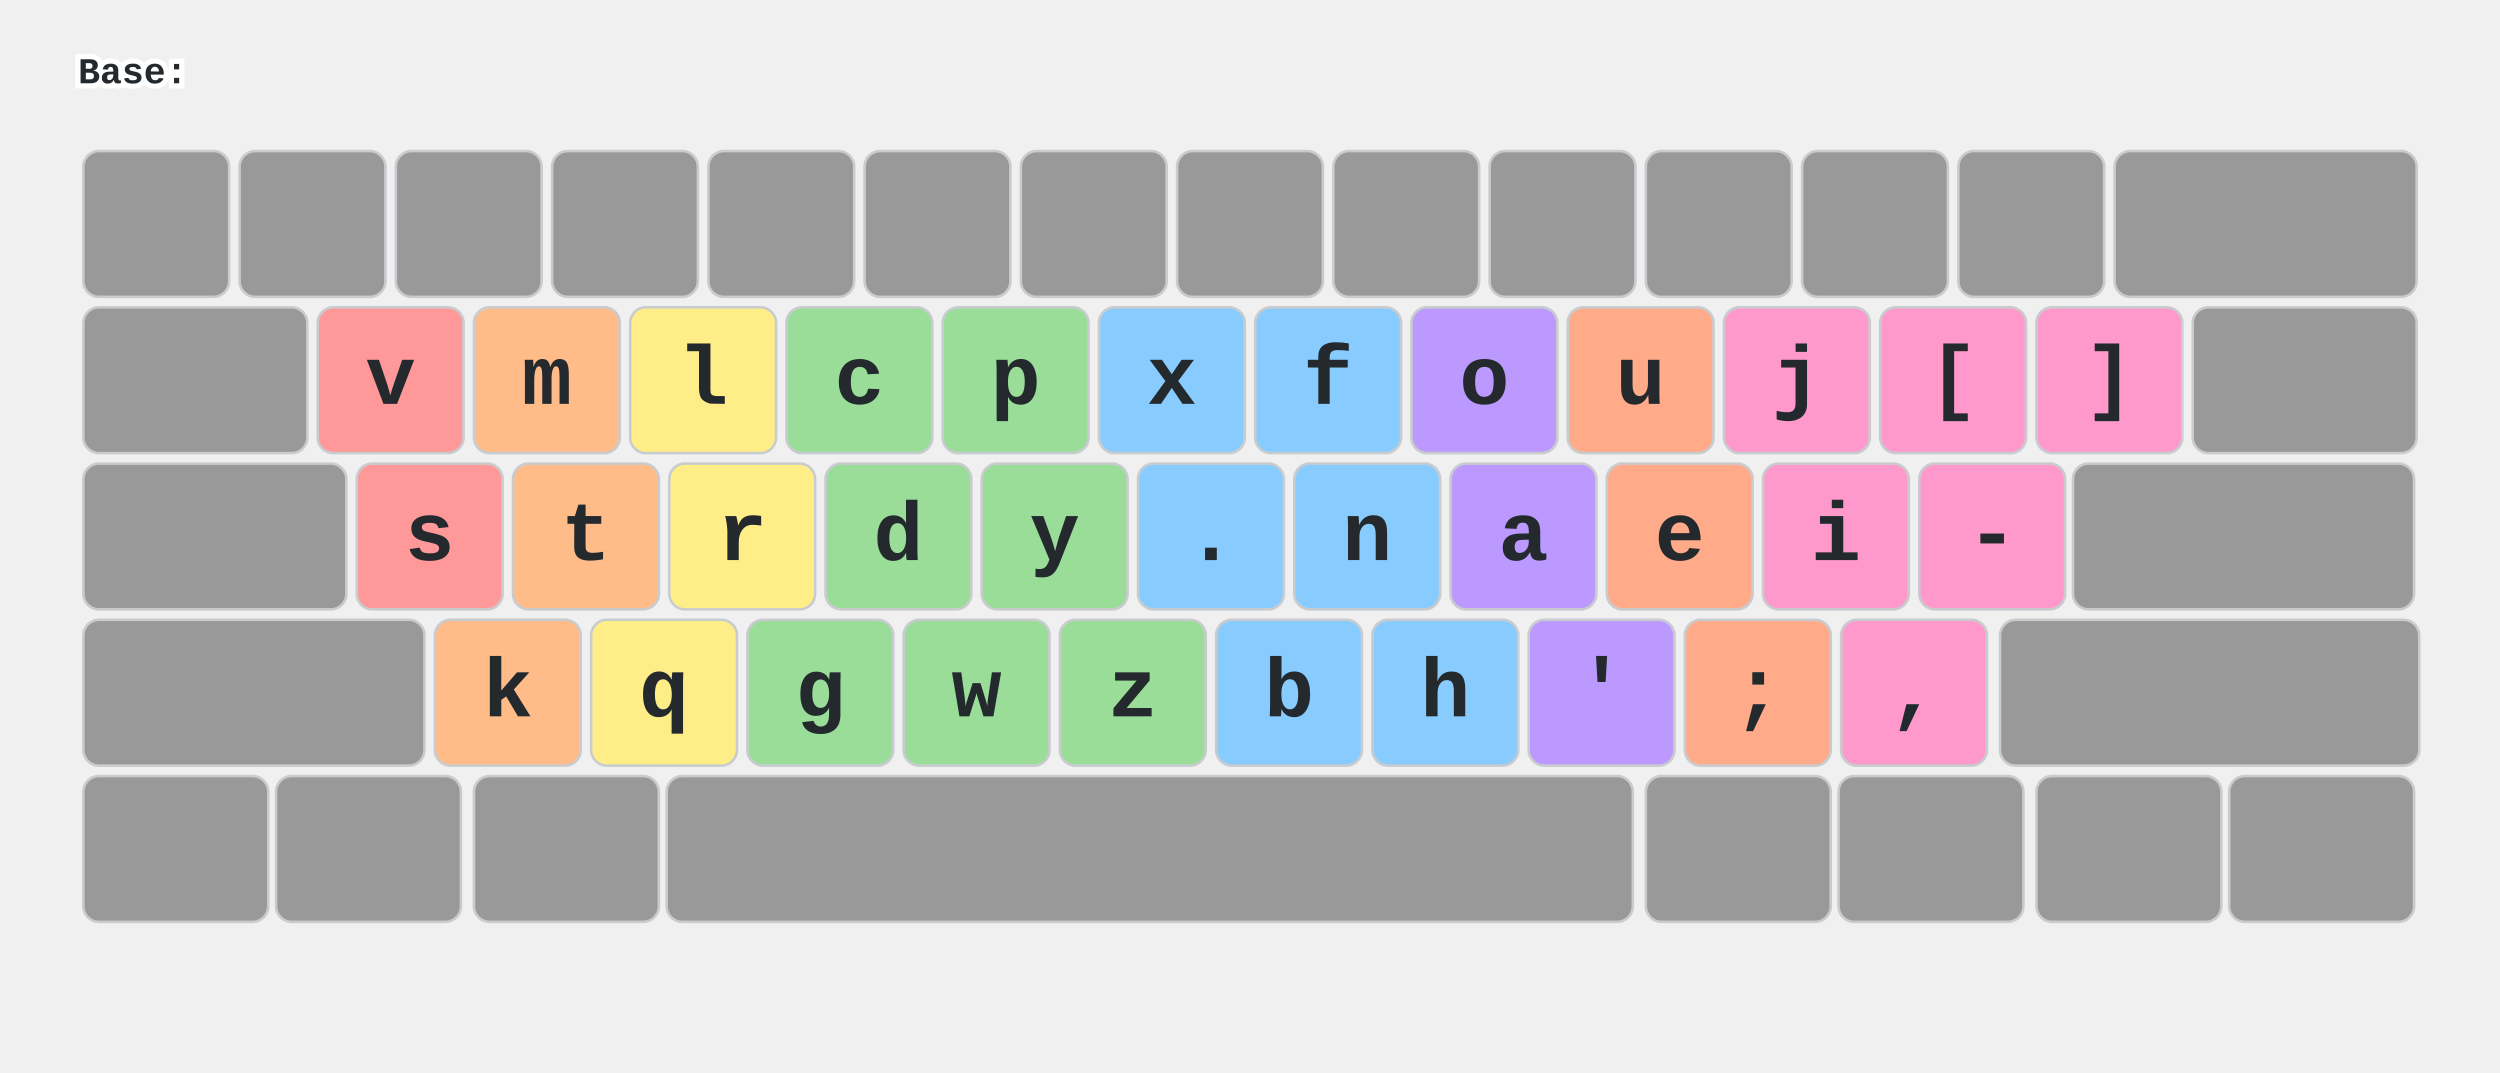
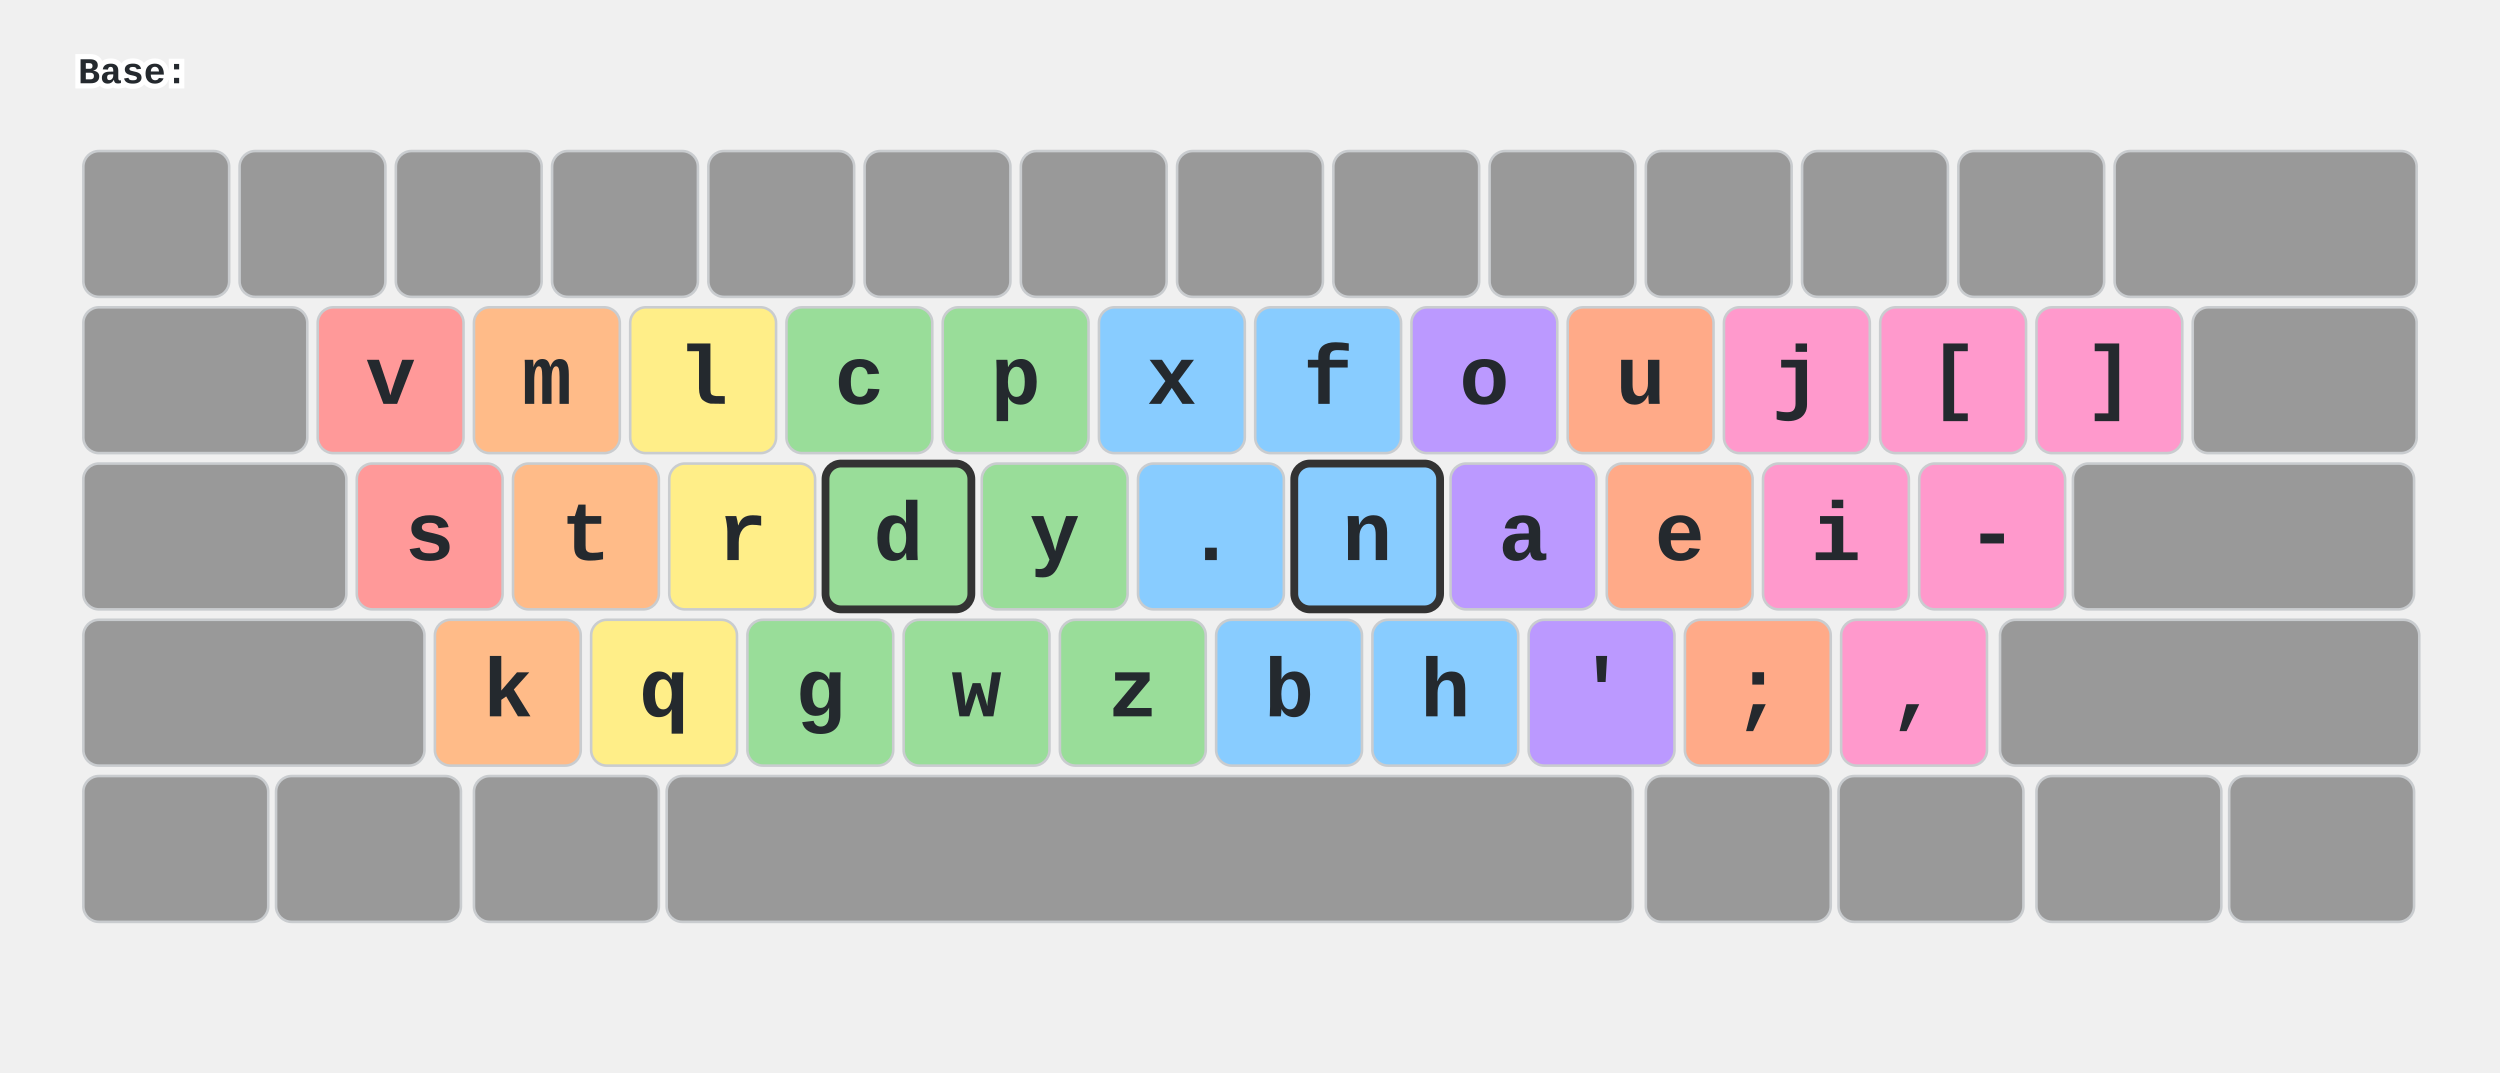
<svg xmlns="http://www.w3.org/2000/svg" width="960" height="412" viewBox="0 0 960 412" class="keymap">
  <style>/* inherit to force styles through use tags */
svg path {
    fill: inherit;
}

/* font and background color specifications */
svg.keymap {
    font-family: SFMono-Regular,Consolas,Liberation Mono,Menlo,monospace;
    font-size: 14px;
    font-kerning: normal;
    text-rendering: optimizeLegibility;
    fill: #24292e;
}

/* default key styling */
rect.key {
    fill: #f6f8fa;
}

rect.key, rect.combo {
    stroke: #c9cccf;
    stroke-width: 1;
}

/* default key side styling, only used is draw_key_sides is set */
rect.side {
    filter: brightness(90%);
}

/* color accent for combo boxes */
rect.combo, rect.combo-separate {
    fill: #cdf;
}

/* color accent for held keys */
rect.held, rect.combo.held {
    fill: #fdd;
}

/* color accent for ghost (optional) keys */
rect.ghost, rect.combo.ghost {
    stroke-dasharray: 4, 4;
    stroke-width: 2;
}

text {
    text-anchor: middle;
    dominant-baseline: middle;
}

/* styling for layer labels */
text.label {
    font-weight: bold;
    text-anchor: start;
    stroke: white;
    stroke-width: 4;
    paint-order: stroke;
}

/* styling for optional footer */
text.footer {
    text-anchor: end;
    dominant-baseline: auto;
    stroke: white;
    stroke-width: 4;
    paint-order: stroke;
}

/* styling for combo tap, and key non-tap label text */
text.combo, text.hold, text.shifted, text.left, text.right {
    font-size: 11px;
}

text.hold {
    text-anchor: middle;
    dominant-baseline: auto;
}

text.shifted {
    text-anchor: middle;
    dominant-baseline: hanging;
}

text.left {
    text-anchor: start;
}

text.right {
    text-anchor: end;
}

text.layer-activator {
    text-decoration: underline;
}

/* styling for hold/shifted label text in combo box */
text.combo.hold, text.combo.shifted, text.combo.left, text.combo.right {
    font-size: 8px;
}

/* lighter symbol for transparent keys */
text.trans {
    fill: #7b7e81;
}

/* styling for combo dendrons */
path.combo {
    stroke-width: 1;
    stroke: gray;
    fill: none;
}

/* Start Tabler Icons Cleanup */
/* cannot use height/width with glyphs */
.icon-tabler &gt; path {
    fill: inherit;
    stroke: inherit;
    stroke-width: 2;
}
/* hide tabler's default box */
.icon-tabler &gt; path[stroke="none"][fill="none"] {
    visibility: hidden;
}
/* End Tabler Icons Cleanup */


                    /* Grey out number row, modifiers, and spacebar by keypos */
                    .keypos-0 rect, .keypos-1 rect, .keypos-2 rect, .keypos-3 rect,
                    .keypos-4 rect, .keypos-5 rect, .keypos-6 rect, .keypos-7 rect,
                    .keypos-8 rect, .keypos-9 rect, .keypos-10 rect, .keypos-11 rect,
                    .keypos-12 rect, .keypos-13 rect,
                    .keypos-14 rect, .keypos-27 rect, .keypos-28 rect, .keypos-40 rect,
                    .keypos-41 rect, .keypos-52 rect,
                    .keypos-53 rect, .keypos-54 rect, .keypos-55 rect, .keypos-56 rect,
                    .keypos-57 rect, .keypos-58 rect, .keypos-59 rect, .keypos-60 rect
                    { fill: #999999 !important; }
                    /* Increase legend size */
                    .tap { font-size: 32px; font-weight: 900; }
+                     /* Homing key borders (F and J positions on home row) */
+                     .keypos-32 rect, .keypos-35 rect {
+                         stroke: #333333 !important;
+                         stroke-width: 3 !important;
+                     }
                    /* Fingermap colors (per-key targeting) */
                    .keypos-15 rect { fill: #ff9999 !important; }
.keypos-16 rect { fill: #ffbb88 !important; }
.keypos-17 rect { fill: #ffee88 !important; }
.keypos-18 rect { fill: #99dd99 !important; }
.keypos-19 rect { fill: #99dd99 !important; }
.keypos-20 rect { fill: #88ccff !important; }
.keypos-21 rect { fill: #88ccff !important; }
.keypos-22 rect { fill: #bb99ff !important; }
.keypos-23 rect { fill: #ffaa88 !important; }
.keypos-24 rect { fill: #ff99cc !important; }
.keypos-25 rect { fill: #ff99cc !important; }
.keypos-26 rect { fill: #ff99cc !important; }
.keypos-29 rect { fill: #ff9999 !important; }
.keypos-30 rect { fill: #ffbb88 !important; }
.keypos-31 rect { fill: #ffee88 !important; }
.keypos-32 rect { fill: #99dd99 !important; }
.keypos-33 rect { fill: #99dd99 !important; }
.keypos-34 rect { fill: #88ccff !important; }
.keypos-35 rect { fill: #88ccff !important; }
.keypos-36 rect { fill: #bb99ff !important; }
.keypos-37 rect { fill: #ffaa88 !important; }
.keypos-38 rect { fill: #ff99cc !important; }
.keypos-39 rect { fill: #ff99cc !important; }
.keypos-42 rect { fill: #ffbb88 !important; }
.keypos-43 rect { fill: #ffee88 !important; }
.keypos-44 rect { fill: #99dd99 !important; }
.keypos-45 rect { fill: #99dd99 !important; }
.keypos-46 rect { fill: #99dd99 !important; }
.keypos-47 rect { fill: #88ccff !important; }
.keypos-48 rect { fill: #88ccff !important; }
.keypos-49 rect { fill: #bb99ff !important; }
.keypos-50 rect { fill: #ffaa88 !important; }
.keypos-51 rect { fill: #ff99cc !important; }
                </style>
  <g transform="translate(30, 0)" class="layer-Base">
    <text x="0" y="28" class="label" id="Base">Base:</text>
    <g transform="translate(0, 56)">
      <g transform="translate(30, 30)" class="key keypos-0">
        <rect rx="6" ry="6" x="-28" y="-28" width="56" height="56" class="key" />
      </g>
      <g transform="translate(90, 30)" class="key keypos-1">
        <rect rx="6" ry="6" x="-28" y="-28" width="56" height="56" class="key" />
      </g>
      <g transform="translate(150, 30)" class="key keypos-2">
        <rect rx="6" ry="6" x="-28" y="-28" width="56" height="56" class="key" />
      </g>
      <g transform="translate(210, 30)" class="key keypos-3">
        <rect rx="6" ry="6" x="-28" y="-28" width="56" height="56" class="key" />
      </g>
      <g transform="translate(270, 30)" class="key keypos-4">
        <rect rx="6" ry="6" x="-28" y="-28" width="56" height="56" class="key" />
      </g>
      <g transform="translate(330, 30)" class="key keypos-5">
        <rect rx="6" ry="6" x="-28" y="-28" width="56" height="56" class="key" />
      </g>
      <g transform="translate(390, 30)" class="key keypos-6">
        <rect rx="6" ry="6" x="-28" y="-28" width="56" height="56" class="key" />
      </g>
      <g transform="translate(450, 30)" class="key keypos-7">
        <rect rx="6" ry="6" x="-28" y="-28" width="56" height="56" class="key" />
      </g>
      <g transform="translate(510, 30)" class="key keypos-8">
        <rect rx="6" ry="6" x="-28" y="-28" width="56" height="56" class="key" />
      </g>
      <g transform="translate(570, 30)" class="key keypos-9">
        <rect rx="6" ry="6" x="-28" y="-28" width="56" height="56" class="key" />
      </g>
      <g transform="translate(630, 30)" class="key keypos-10">
        <rect rx="6" ry="6" x="-28" y="-28" width="56" height="56" class="key" />
      </g>
      <g transform="translate(690, 30)" class="key keypos-11">
        <rect rx="6" ry="6" x="-28" y="-28" width="56" height="56" class="key" />
      </g>
      <g transform="translate(750, 30)" class="key keypos-12">
        <rect rx="6" ry="6" x="-28" y="-28" width="56" height="56" class="key" />
      </g>
      <g transform="translate(840, 30)" class="key keypos-13">
        <rect rx="6" ry="6" x="-58" y="-28" width="116" height="56" class="key" />
      </g>
      <g transform="translate(45, 90)" class="key keypos-14">
        <rect rx="6" ry="6" x="-43" y="-28" width="86" height="56" class="key" />
      </g>
      <g transform="translate(120, 90)" class="key keypos-15">
        <rect rx="6" ry="6" x="-28" y="-28" width="56" height="56" class="key" />
        <text x="0" y="0" class="key tap">v</text>
      </g>
      <g transform="translate(180, 90)" class="key keypos-16">
        <rect rx="6" ry="6" x="-28" y="-28" width="56" height="56" class="key" />
        <text x="0" y="0" class="key tap">m</text>
      </g>
      <g transform="translate(240, 90)" class="key keypos-17">
        <rect rx="6" ry="6" x="-28" y="-28" width="56" height="56" class="key" />
        <text x="0" y="0" class="key tap">l</text>
      </g>
      <g transform="translate(300, 90)" class="key keypos-18">
        <rect rx="6" ry="6" x="-28" y="-28" width="56" height="56" class="key" />
        <text x="0" y="0" class="key tap">c</text>
      </g>
      <g transform="translate(360, 90)" class="key keypos-19">
        <rect rx="6" ry="6" x="-28" y="-28" width="56" height="56" class="key" />
        <text x="0" y="0" class="key tap">p</text>
      </g>
      <g transform="translate(420, 90)" class="key keypos-20">
        <rect rx="6" ry="6" x="-28" y="-28" width="56" height="56" class="key" />
        <text x="0" y="0" class="key tap">x</text>
      </g>
      <g transform="translate(480, 90)" class="key keypos-21">
        <rect rx="6" ry="6" x="-28" y="-28" width="56" height="56" class="key" />
        <text x="0" y="0" class="key tap">f</text>
      </g>
      <g transform="translate(540, 90)" class="key keypos-22">
        <rect rx="6" ry="6" x="-28" y="-28" width="56" height="56" class="key" />
        <text x="0" y="0" class="key tap">o</text>
      </g>
      <g transform="translate(600, 90)" class="key keypos-23">
        <rect rx="6" ry="6" x="-28" y="-28" width="56" height="56" class="key" />
        <text x="0" y="0" class="key tap">u</text>
      </g>
      <g transform="translate(660, 90)" class="key keypos-24">
        <rect rx="6" ry="6" x="-28" y="-28" width="56" height="56" class="key" />
        <text x="0" y="0" class="key tap">j</text>
      </g>
      <g transform="translate(720, 90)" class="key keypos-25">
        <rect rx="6" ry="6" x="-28" y="-28" width="56" height="56" class="key" />
        <text x="0" y="0" class="key tap">[</text>
      </g>
      <g transform="translate(780, 90)" class="key keypos-26">
        <rect rx="6" ry="6" x="-28" y="-28" width="56" height="56" class="key" />
        <text x="0" y="0" class="key tap">]</text>
      </g>
      <g transform="translate(855, 90)" class="key keypos-27">
        <rect rx="6" ry="6" x="-43" y="-28" width="86" height="56" class="key" />
      </g>
      <g transform="translate(52, 150)" class="key keypos-28">
        <rect rx="6" ry="6" x="-50" y="-28" width="101" height="56" class="key" />
      </g>
      <g transform="translate(135, 150)" class="key keypos-29">
        <rect rx="6" ry="6" x="-28" y="-28" width="56" height="56" class="key" />
        <text x="0" y="0" class="key tap">s</text>
      </g>
      <g transform="translate(195, 150)" class="key keypos-30">
        <rect rx="6" ry="6" x="-28" y="-28" width="56" height="56" class="key" />
        <text x="0" y="0" class="key tap">t</text>
      </g>
      <g transform="translate(255, 150)" class="key keypos-31">
        <rect rx="6" ry="6" x="-28" y="-28" width="56" height="56" class="key" />
        <text x="0" y="0" class="key tap">r</text>
      </g>
      <g transform="translate(315, 150)" class="key keypos-32">
        <rect rx="6" ry="6" x="-28" y="-28" width="56" height="56" class="key" />
        <text x="0" y="0" class="key tap">d</text>
      </g>
      <g transform="translate(375, 150)" class="key keypos-33">
        <rect rx="6" ry="6" x="-28" y="-28" width="56" height="56" class="key" />
        <text x="0" y="0" class="key tap">y</text>
      </g>
      <g transform="translate(435, 150)" class="key keypos-34">
        <rect rx="6" ry="6" x="-28" y="-28" width="56" height="56" class="key" />
        <text x="0" y="0" class="key tap">.</text>
      </g>
      <g transform="translate(495, 150)" class="key keypos-35">
        <rect rx="6" ry="6" x="-28" y="-28" width="56" height="56" class="key" />
        <text x="0" y="0" class="key tap">n</text>
      </g>
      <g transform="translate(555, 150)" class="key keypos-36">
        <rect rx="6" ry="6" x="-28" y="-28" width="56" height="56" class="key" />
        <text x="0" y="0" class="key tap">a</text>
      </g>
      <g transform="translate(615, 150)" class="key keypos-37">
        <rect rx="6" ry="6" x="-28" y="-28" width="56" height="56" class="key" />
        <text x="0" y="0" class="key tap">e</text>
      </g>
      <g transform="translate(675, 150)" class="key keypos-38">
        <rect rx="6" ry="6" x="-28" y="-28" width="56" height="56" class="key" />
        <text x="0" y="0" class="key tap">i</text>
      </g>
      <g transform="translate(735, 150)" class="key keypos-39">
        <rect rx="6" ry="6" x="-28" y="-28" width="56" height="56" class="key" />
        <text x="0" y="0" class="key tap">-</text>
      </g>
      <g transform="translate(832, 150)" class="key keypos-40">
        <rect rx="6" ry="6" x="-66" y="-28" width="131" height="56" class="key" />
      </g>
      <g transform="translate(68, 210)" class="key keypos-41">
        <rect rx="6" ry="6" x="-66" y="-28" width="131" height="56" class="key" />
      </g>
      <g transform="translate(165, 210)" class="key keypos-42">
        <rect rx="6" ry="6" x="-28" y="-28" width="56" height="56" class="key" />
        <text x="0" y="0" class="key tap">k</text>
      </g>
      <g transform="translate(225, 210)" class="key keypos-43">
        <rect rx="6" ry="6" x="-28" y="-28" width="56" height="56" class="key" />
        <text x="0" y="0" class="key tap">q</text>
      </g>
      <g transform="translate(285, 210)" class="key keypos-44">
        <rect rx="6" ry="6" x="-28" y="-28" width="56" height="56" class="key" />
        <text x="0" y="0" class="key tap">g</text>
      </g>
      <g transform="translate(345, 210)" class="key keypos-45">
        <rect rx="6" ry="6" x="-28" y="-28" width="56" height="56" class="key" />
        <text x="0" y="0" class="key tap">w</text>
      </g>
      <g transform="translate(405, 210)" class="key keypos-46">
        <rect rx="6" ry="6" x="-28" y="-28" width="56" height="56" class="key" />
        <text x="0" y="0" class="key tap">z</text>
      </g>
      <g transform="translate(465, 210)" class="key keypos-47">
        <rect rx="6" ry="6" x="-28" y="-28" width="56" height="56" class="key" />
        <text x="0" y="0" class="key tap">b</text>
      </g>
      <g transform="translate(525, 210)" class="key keypos-48">
        <rect rx="6" ry="6" x="-28" y="-28" width="56" height="56" class="key" />
        <text x="0" y="0" class="key tap">h</text>
      </g>
      <g transform="translate(585, 210)" class="key keypos-49">
        <rect rx="6" ry="6" x="-28" y="-28" width="56" height="56" class="key" />
        <text x="0" y="0" class="key tap">'</text>
      </g>
      <g transform="translate(645, 210)" class="key keypos-50">
        <rect rx="6" ry="6" x="-28" y="-28" width="56" height="56" class="key" />
        <text x="0" y="0" class="key tap">;</text>
      </g>
      <g transform="translate(705, 210)" class="key keypos-51">
        <rect rx="6" ry="6" x="-28" y="-28" width="56" height="56" class="key" />
        <text x="0" y="0" class="key tap">,</text>
      </g>
      <g transform="translate(818, 210)" class="key keypos-52">
        <rect rx="6" ry="6" x="-80" y="-28" width="161" height="56" class="key" />
      </g>
      <g transform="translate(38, 270)" class="key keypos-53">
        <rect rx="6" ry="6" x="-36" y="-28" width="71" height="56" class="key" />
      </g>
      <g transform="translate(112, 270)" class="key keypos-54">
        <rect rx="6" ry="6" x="-36" y="-28" width="71" height="56" class="key" />
      </g>
      <g transform="translate(188, 270)" class="key keypos-55">
        <rect rx="6" ry="6" x="-36" y="-28" width="71" height="56" class="key" />
      </g>
      <g transform="translate(412, 270)" class="key keypos-56">
        <rect rx="6" ry="6" x="-186" y="-28" width="371" height="56" class="key" />
      </g>
      <g transform="translate(638, 270)" class="key keypos-57">
        <rect rx="6" ry="6" x="-36" y="-28" width="71" height="56" class="key" />
      </g>
      <g transform="translate(712, 270)" class="key keypos-58">
        <rect rx="6" ry="6" x="-36" y="-28" width="71" height="56" class="key" />
      </g>
      <g transform="translate(788, 270)" class="key keypos-59">
        <rect rx="6" ry="6" x="-36" y="-28" width="71" height="56" class="key" />
      </g>
      <g transform="translate(862, 270)" class="key keypos-60">
        <rect rx="6" ry="6" x="-36" y="-28" width="71" height="56" class="key" />
      </g>
    </g>
  </g>
</svg>
